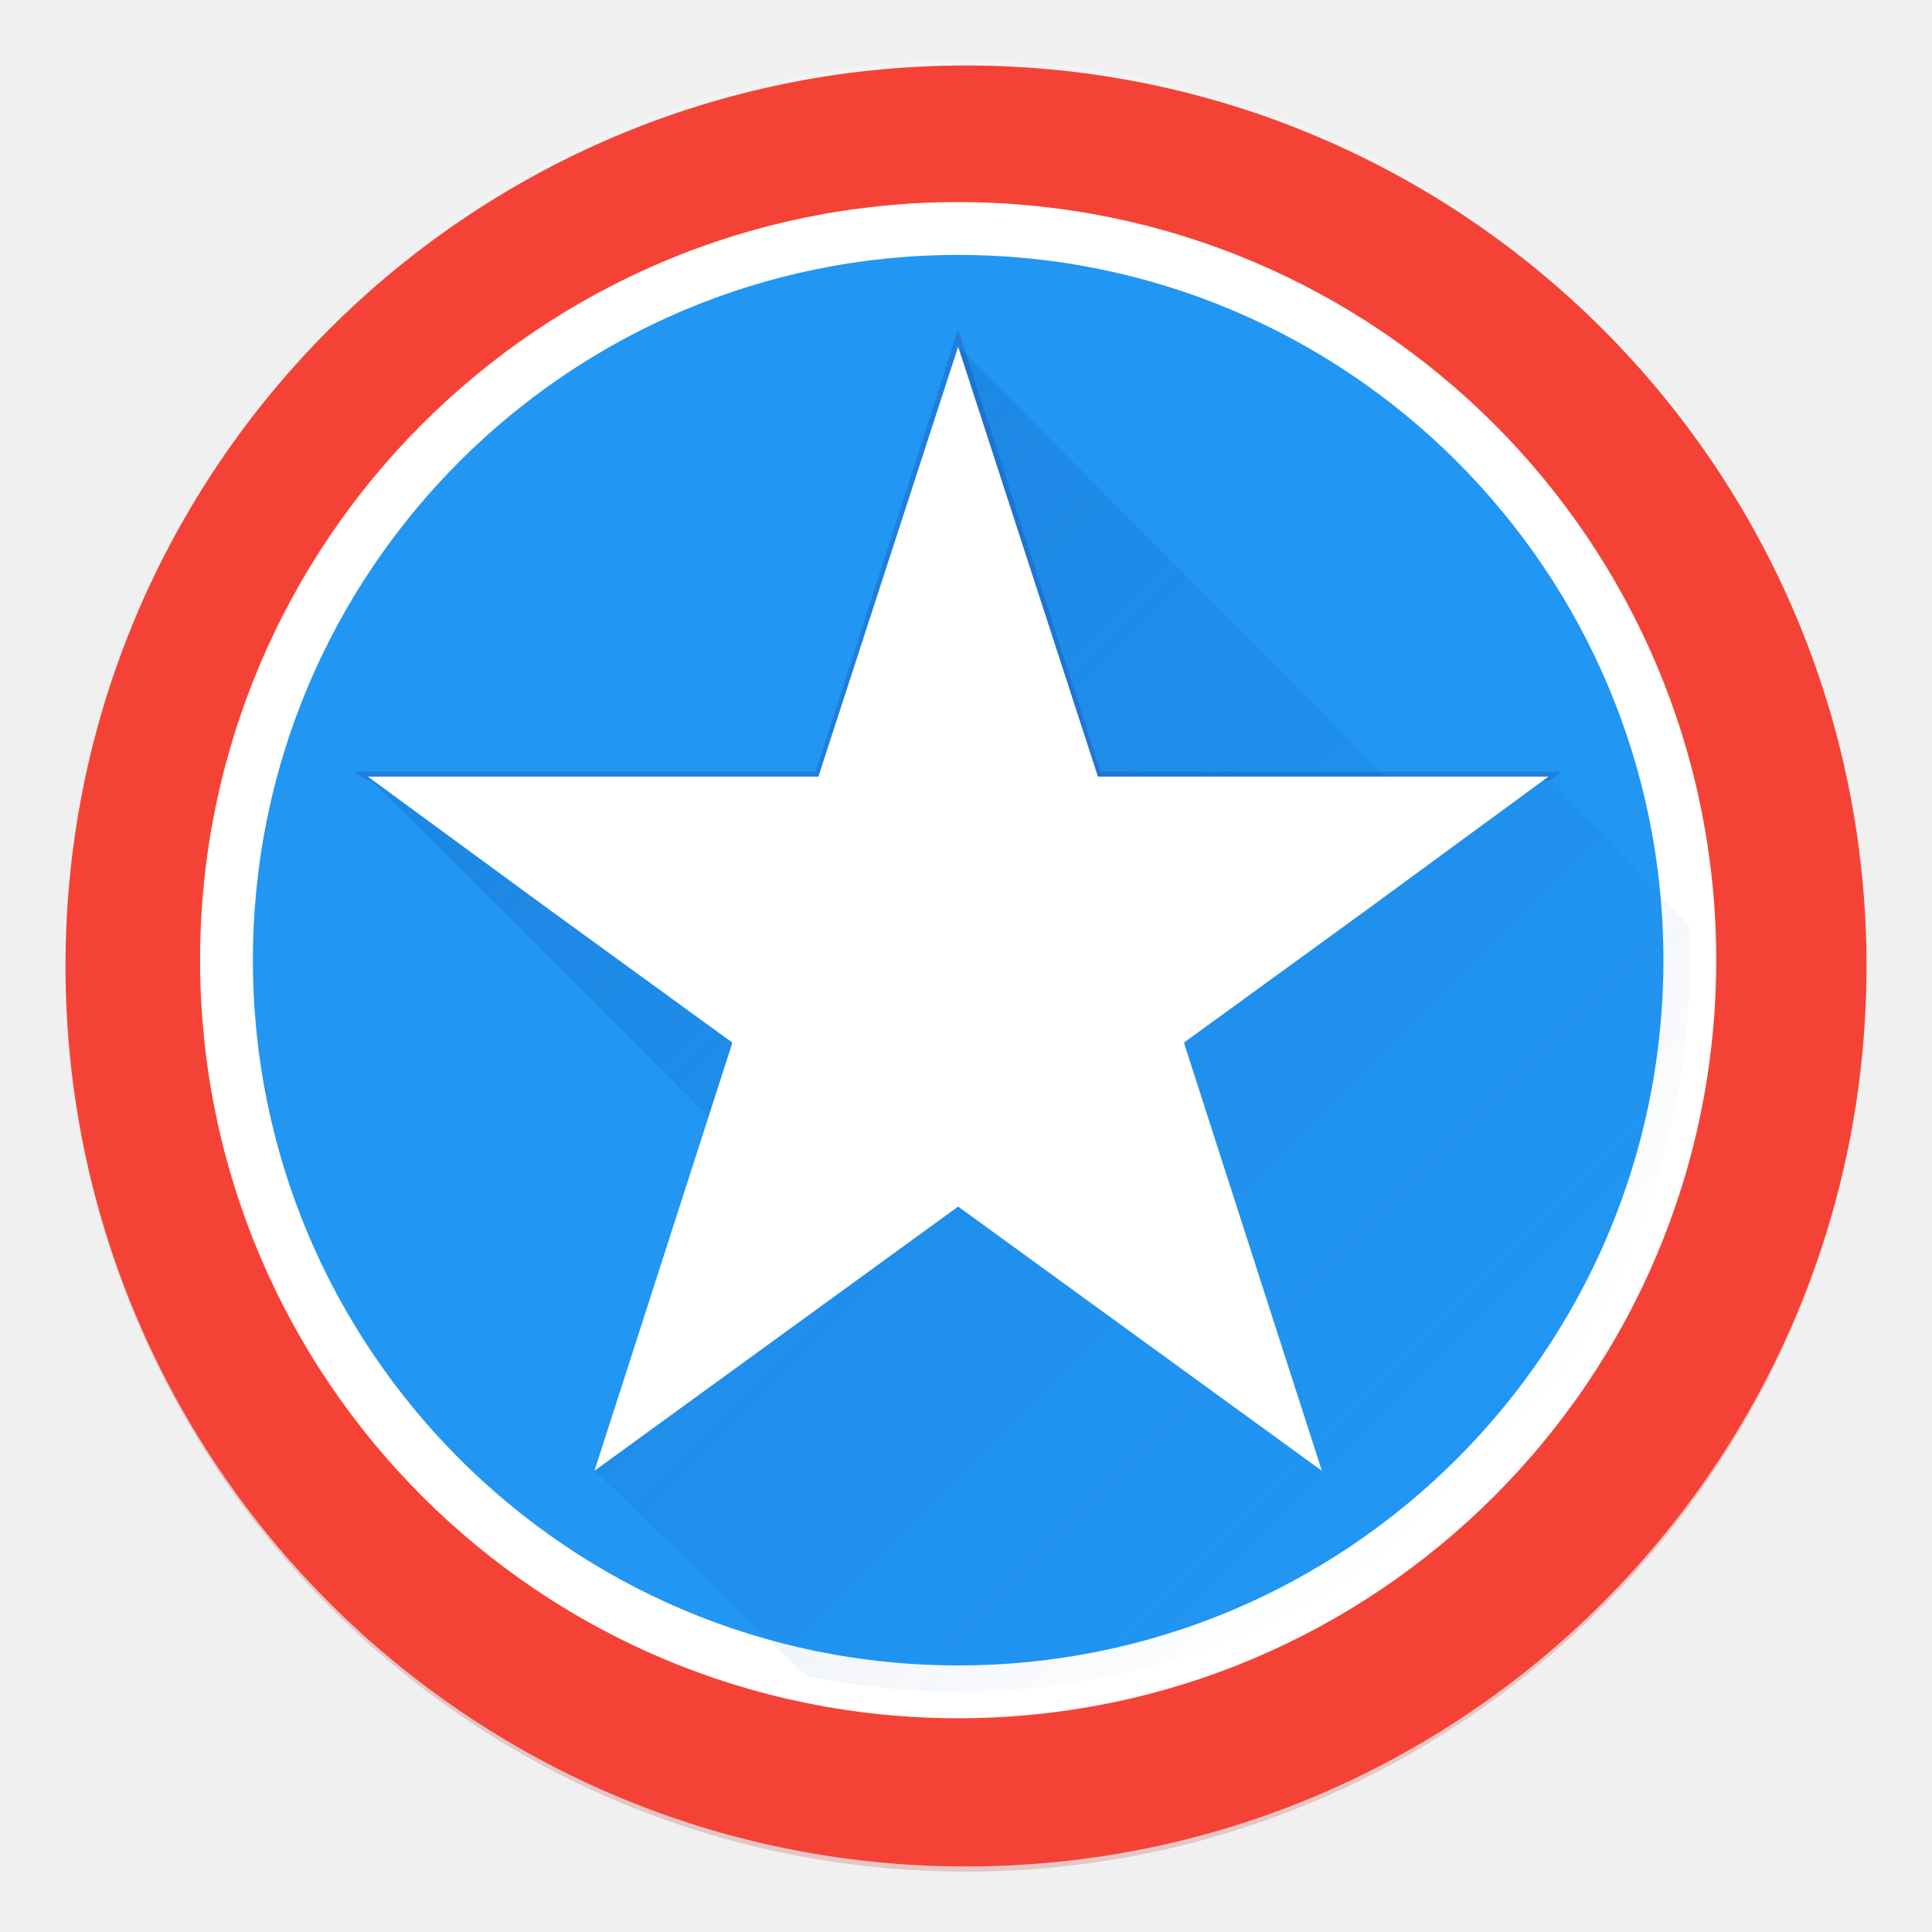
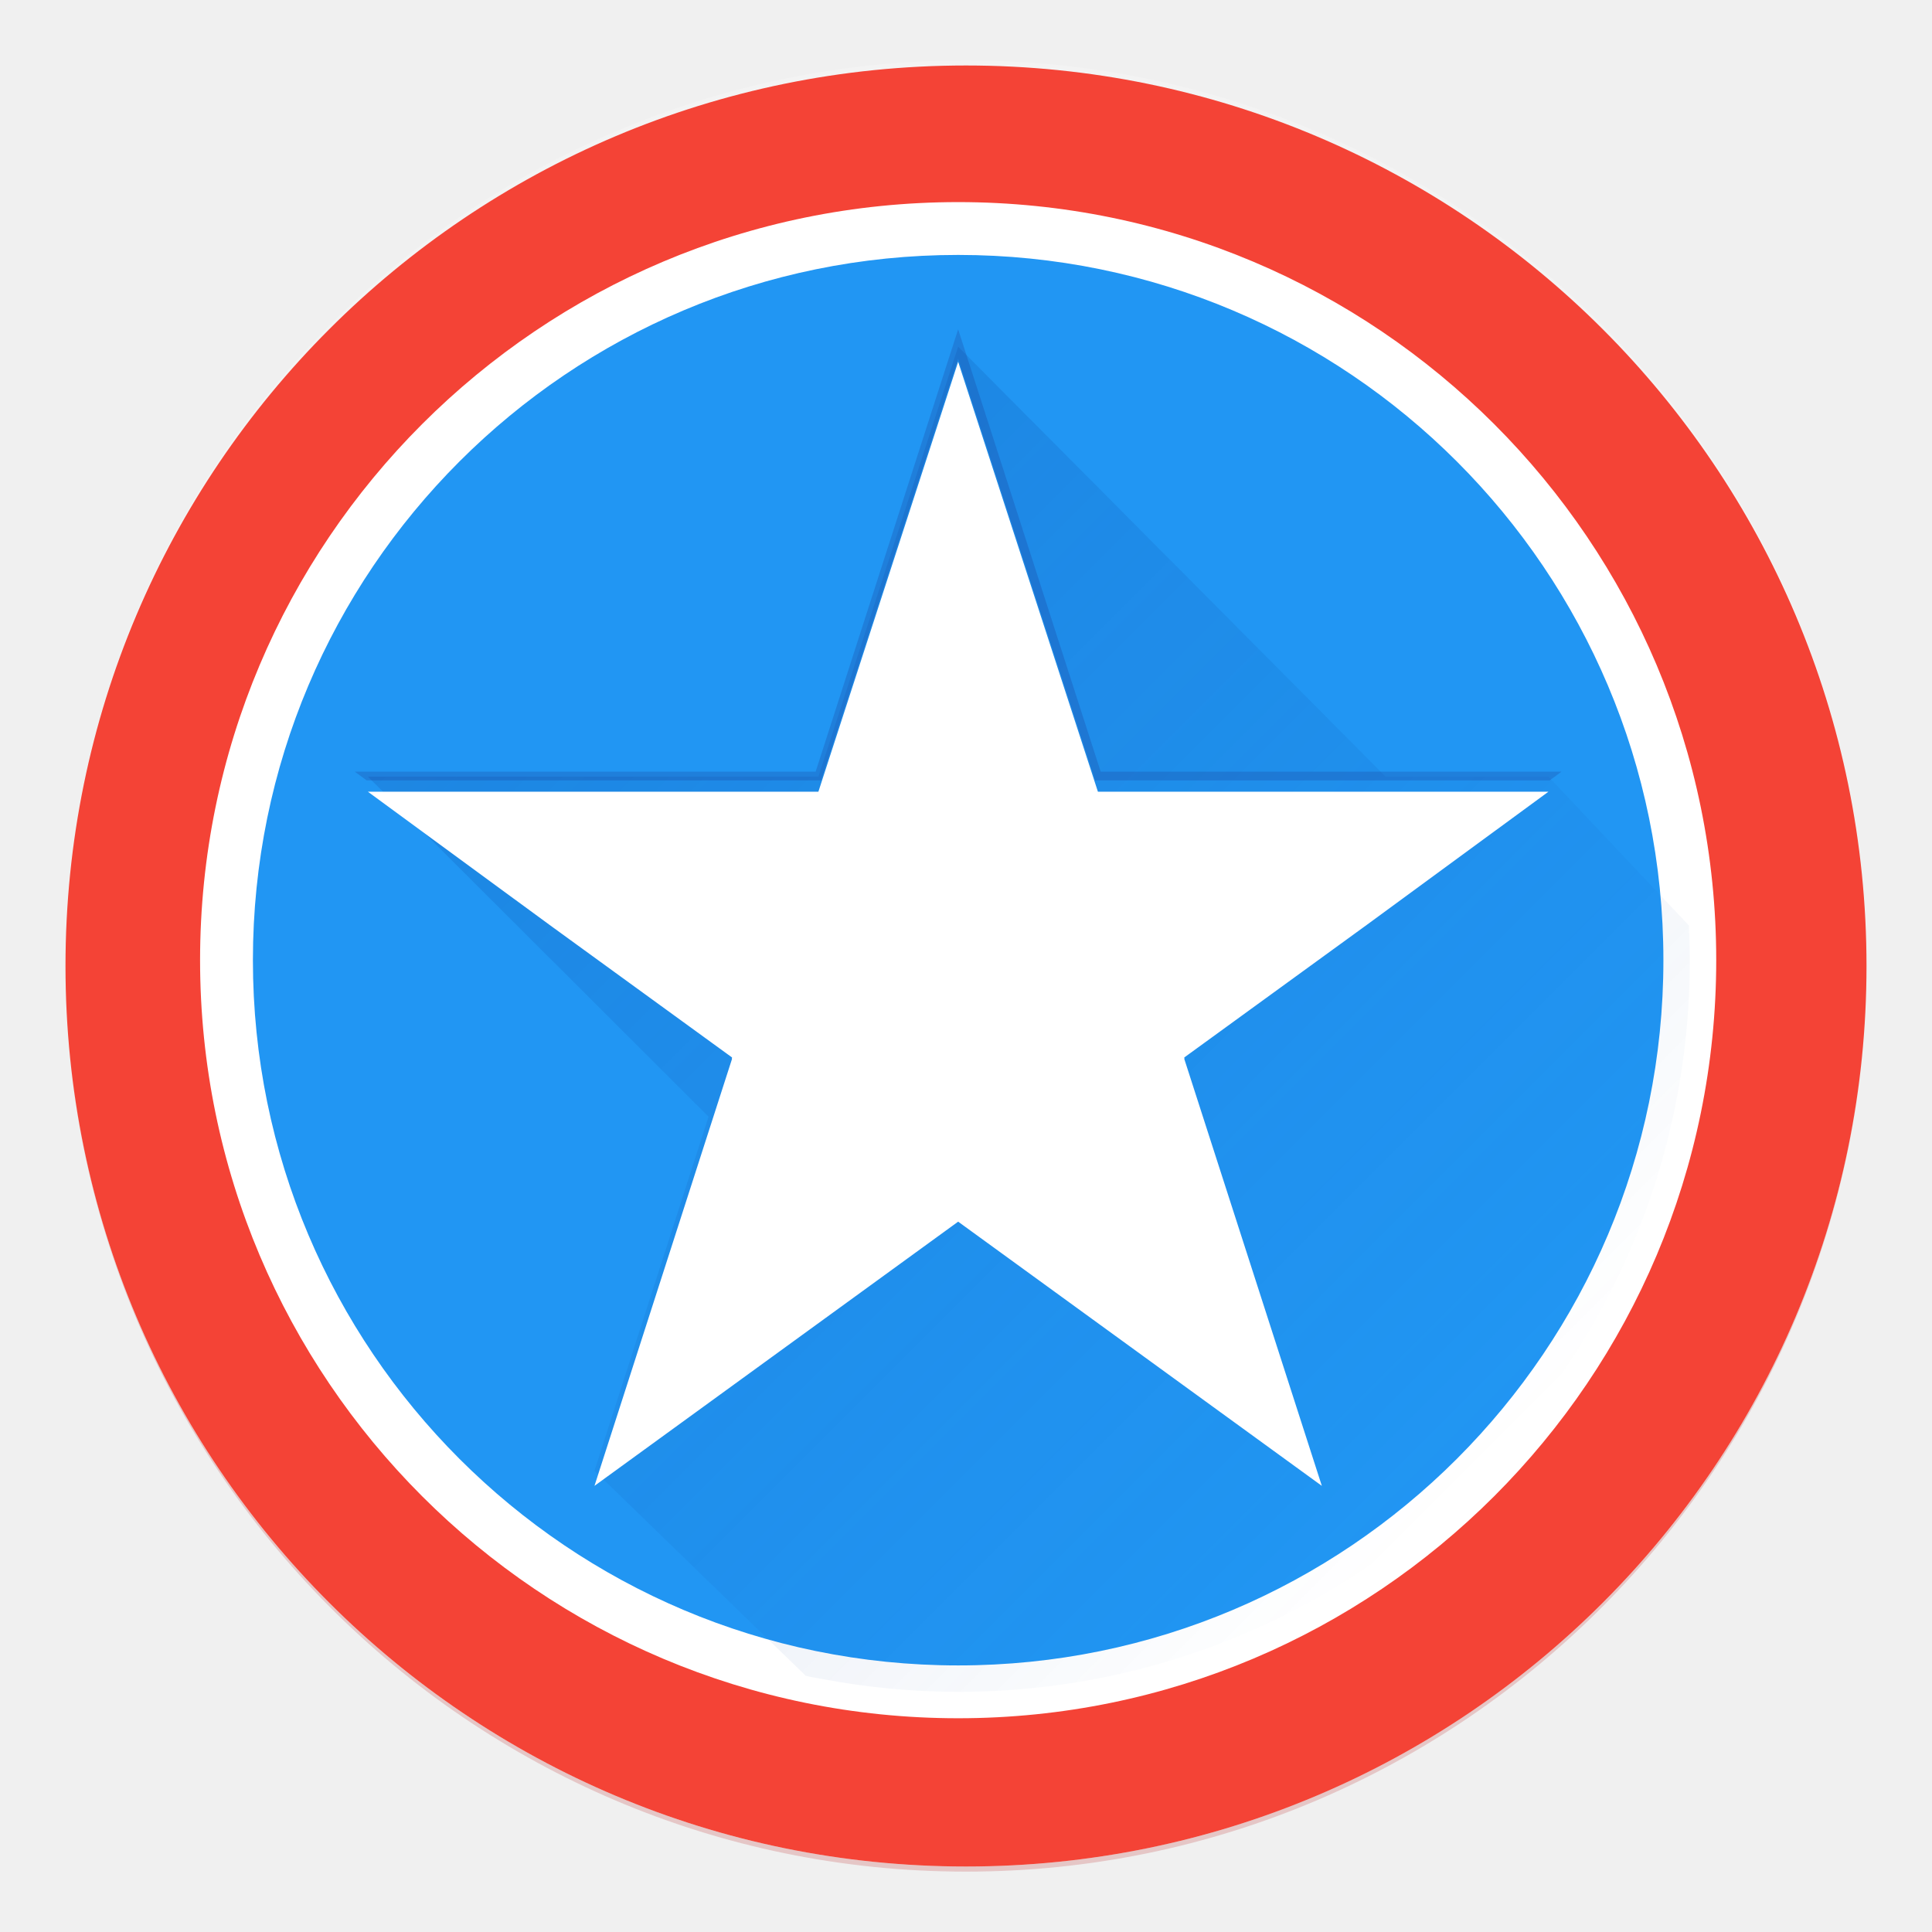
- <svg xmlns="http://www.w3.org/2000/svg" enable-background="new 0 0 256 256" height="256px" id="Layer_1" version="1.1" viewBox="0 0 256 256" width="256px" xml:space="preserve">
-   <g>
-     <g>
-       <path d="M128,247.322C62.1,247.322,8.678,193.9,8.678,128    C8.678,194.274,62.1,248,128,248s119.322-53.726,119.322-120C247.322,193.9,193.9,247.322,128,247.322z" enable-background="new    " fill="#B71C1C" opacity="0.2" />
-       <path d="M128,8.678C193.9,8.678,247.322,62.1,247.322,128    C247.322,61.726,193.9,8,128,8S8.678,61.726,8.678,128C8.678,62.1,62.1,8.678,128,8.678z" enable-background="new    " fill="#FFFFFF" opacity="0.2" />
-       <circle cx="128" cy="128" fill="#F44336" r="119.322" />
-     </g>
-     <path d="M201.536,127.228c0,41.203-33.373,74.576-74.576,74.576s-74.576-33.373-74.576-74.576   s33.373-74.576,74.576-74.576S201.536,86.025,201.536,127.228L201.536,127.228z" fill="#0572B9" />
-     <path d="M223.909,127.228c0,53.546-43.403,96.949-96.949,96.949   s-96.949-43.403-96.949-96.949s43.403-96.949,96.949-96.949S223.909,73.682,223.909,127.228L223.909,127.228z" fill="#2196F3" stroke="#FFFFFF" stroke-width="7" />
-     <linearGradient gradientTransform="matrix(1 0 0 -1 4 251)" gradientUnits="userSpaceOnUse" id="SVGID_1_" x1="68.365" x2="188.185" y1="171.708" y2="51.888">
-       <stop offset="0" style="stop-color:#0D47A1;stop-opacity:0.2" />
-       <stop offset="1" style="stop-color:#0D47A1;stop-opacity:0" />
+ <svg xmlns="http://www.w3.org/2000/svg" width="256" height="256" viewBox="0 0 256 256" fill="none">
+   <path opacity="0.2" d="M128 247.322C62.1 247.322 8.678 193.9 8.678 128C8.678 194.274 62.1 248 128 248C193.9 248 247.322 194.274 247.322 128C247.322 193.9 193.9 247.322 128 247.322Z" fill="#B71C1C" />
+   <path opacity="0.2" d="M128 8.678C193.9 8.678 247.322 62.1 247.322 128C247.322 61.726 193.9 8 128 8C62.1 8 8.678 61.726 8.678 128C8.678 62.1 62.1 8.678 128 8.678Z" fill="white" />
+   <path d="M128 247.322C193.9 247.322 247.322 193.9 247.322 128C247.322 62.1 193.9 8.678 128 8.678C62.1 8.678 8.678 62.1 8.678 128C8.678 193.9 62.1 247.322 128 247.322Z" fill="#F44336" />
+   <path d="M201.536 127.228C201.536 168.431 168.163 201.804 126.96 201.804C85.757 201.804 52.384 168.431 52.384 127.228C52.384 86.025 85.757 52.652 126.96 52.652C168.163 52.652 201.536 86.025 201.536 127.228Z" fill="#0572B9" />
+   <path d="M223.909 127.228C223.909 180.774 180.506 224.177 126.96 224.177C73.414 224.177 30.011 180.774 30.011 127.228C30.011 73.682 73.414 30.279 126.96 30.279C180.506 30.279 223.909 73.682 223.909 127.228Z" fill="#2196F3" />
+   <path fill-rule="evenodd" clip-rule="evenodd" d="M126.96 33.779C75.347 33.779 33.511 75.615 33.511 127.228C33.511 178.841 75.347 220.677 126.96 220.677C178.573 220.677 220.409 178.841 220.409 127.228C220.409 75.615 178.573 33.779 126.96 33.779ZM26.511 127.228C26.511 71.749 71.481 26.779 126.96 26.779C182.439 26.779 227.409 71.749 227.409 127.228C227.409 182.707 182.439 227.677 126.96 227.677C71.481 227.677 26.511 182.707 26.511 127.228Z" fill="white" />
+   <path d="M126.96 224.177C180.505 224.177 223.909 180.774 223.909 127.228C223.909 125.988 223.861 124.76 223.815 123.531H223.673L223.812 123.429C223.802 123.165 223.805 122.898 223.792 122.635L205.17 102.909H183.604L126.96 45.94L108.44 102.908H48.749L93.887 147.964L78.77 194.885L106.767 222.056C106.935 222.092 107.099 222.137 107.267 222.171L107.877 222.288C108.238 222.36 108.605 222.415 108.968 222.483L109.01 222.452L109 222.489C114.823 223.581 120.82 224.177 126.96 224.177Z" fill="url(#paint0_linear)" />
+   <path opacity="0.2" fill-rule="evenodd" clip-rule="evenodd" d="M126.96 43.632L145.844 102.248H206.915L205.335 103.408H145.117L126.96 47.557L108.803 103.408H48.585L47.005 102.248H108.076L126.96 43.632Z" fill="#1A237E" />
+   <path d="M175.15 196.885L156.915 140.285L156.957 140.254L156.915 140.124L181.146 122.521L205.171 104.908H145.48L126.96 47.94L108.44 104.908H48.749L72.774 122.521L97.005 140.124L96.963 140.254L97.005 140.285L78.771 196.885L126.96 161.876L175.15 196.885Z" fill="white" />
+   <defs>
+     <linearGradient id="paint0_linear" x1="72.365" y1="79.292" x2="192.185" y2="199.112" gradientUnits="userSpaceOnUse">
+       <stop stop-color="#0D47A1" stop-opacity="0.2" />
+       <stop offset="1" stop-color="#0D47A1" stop-opacity="0" />
    </linearGradient>
-     <path d="M126.96,224.177c53.545,0,96.949-43.403,96.949-96.949c0-1.24-0.048-2.468-0.094-3.697h-0.142   l0.139-0.102c-0.01-0.264-0.007-0.531-0.02-0.794l-18.622-19.726h-21.566L126.96,45.94l-18.52,56.968H48.749l45.138,45.056   L78.77,194.885l27.997,27.171c0.168,0.036,0.332,0.081,0.5,0.115l0.61,0.117c0.361,0.072,0.728,0.127,1.091,0.195l0.042-0.031   l-0.01,0.037C114.823,223.581,120.82,224.177,126.96,224.177z" fill="url(#SVGID_1_)" />
-     <g>
-       <polygon enable-background="new    " fill="none" opacity="0.2" points="126.96,45.94 145.48,102.908     205.171,102.908 205.389,102.748 145.48,102.748 126.96,45.262 108.44,102.748 48.531,102.748 48.749,102.908 108.44,102.908       " stroke="#1A237E" />
-       <polygon fill="#FFFFFF" points="175.15,194.885 156.915,138.285 156.957,138.254 156.915,138.124 181.146,120.521     205.171,102.908 145.48,102.908 126.96,45.94 108.44,102.908 48.749,102.908 72.774,120.521 97.005,138.124 96.963,138.254     97.005,138.285 78.771,194.885 126.96,159.876   " />
-     </g>
-   </g>
+   </defs>
</svg>
